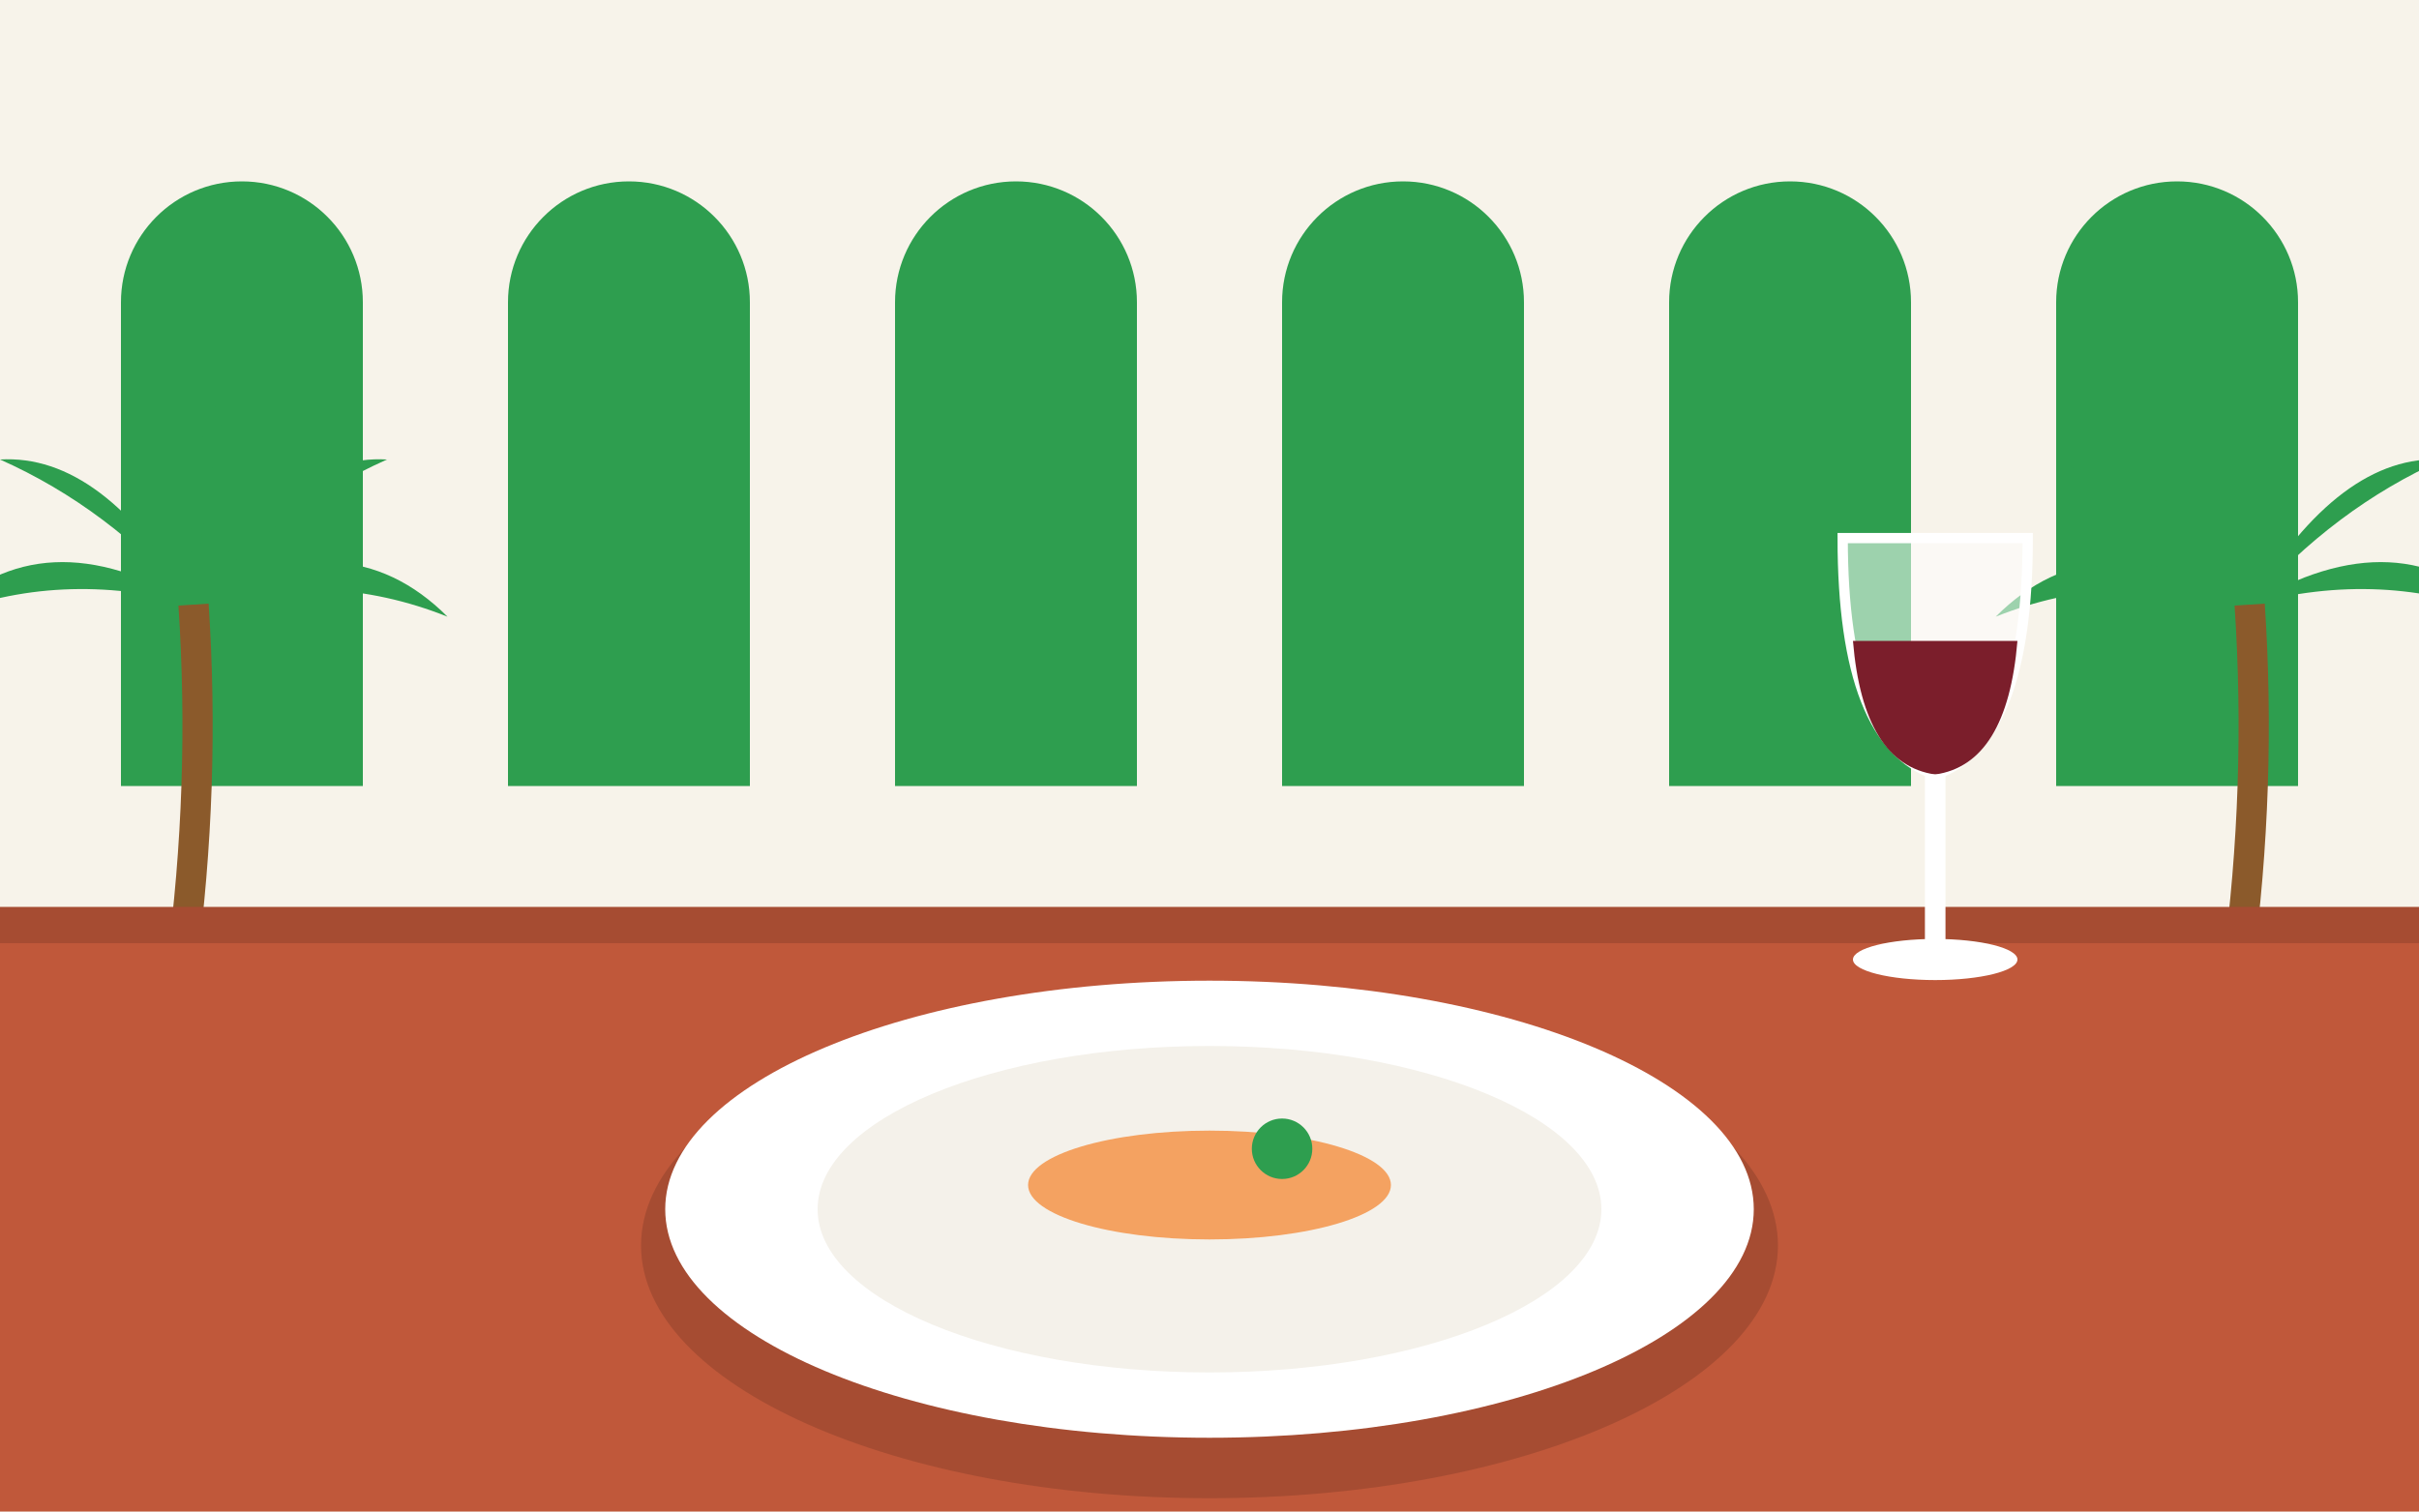
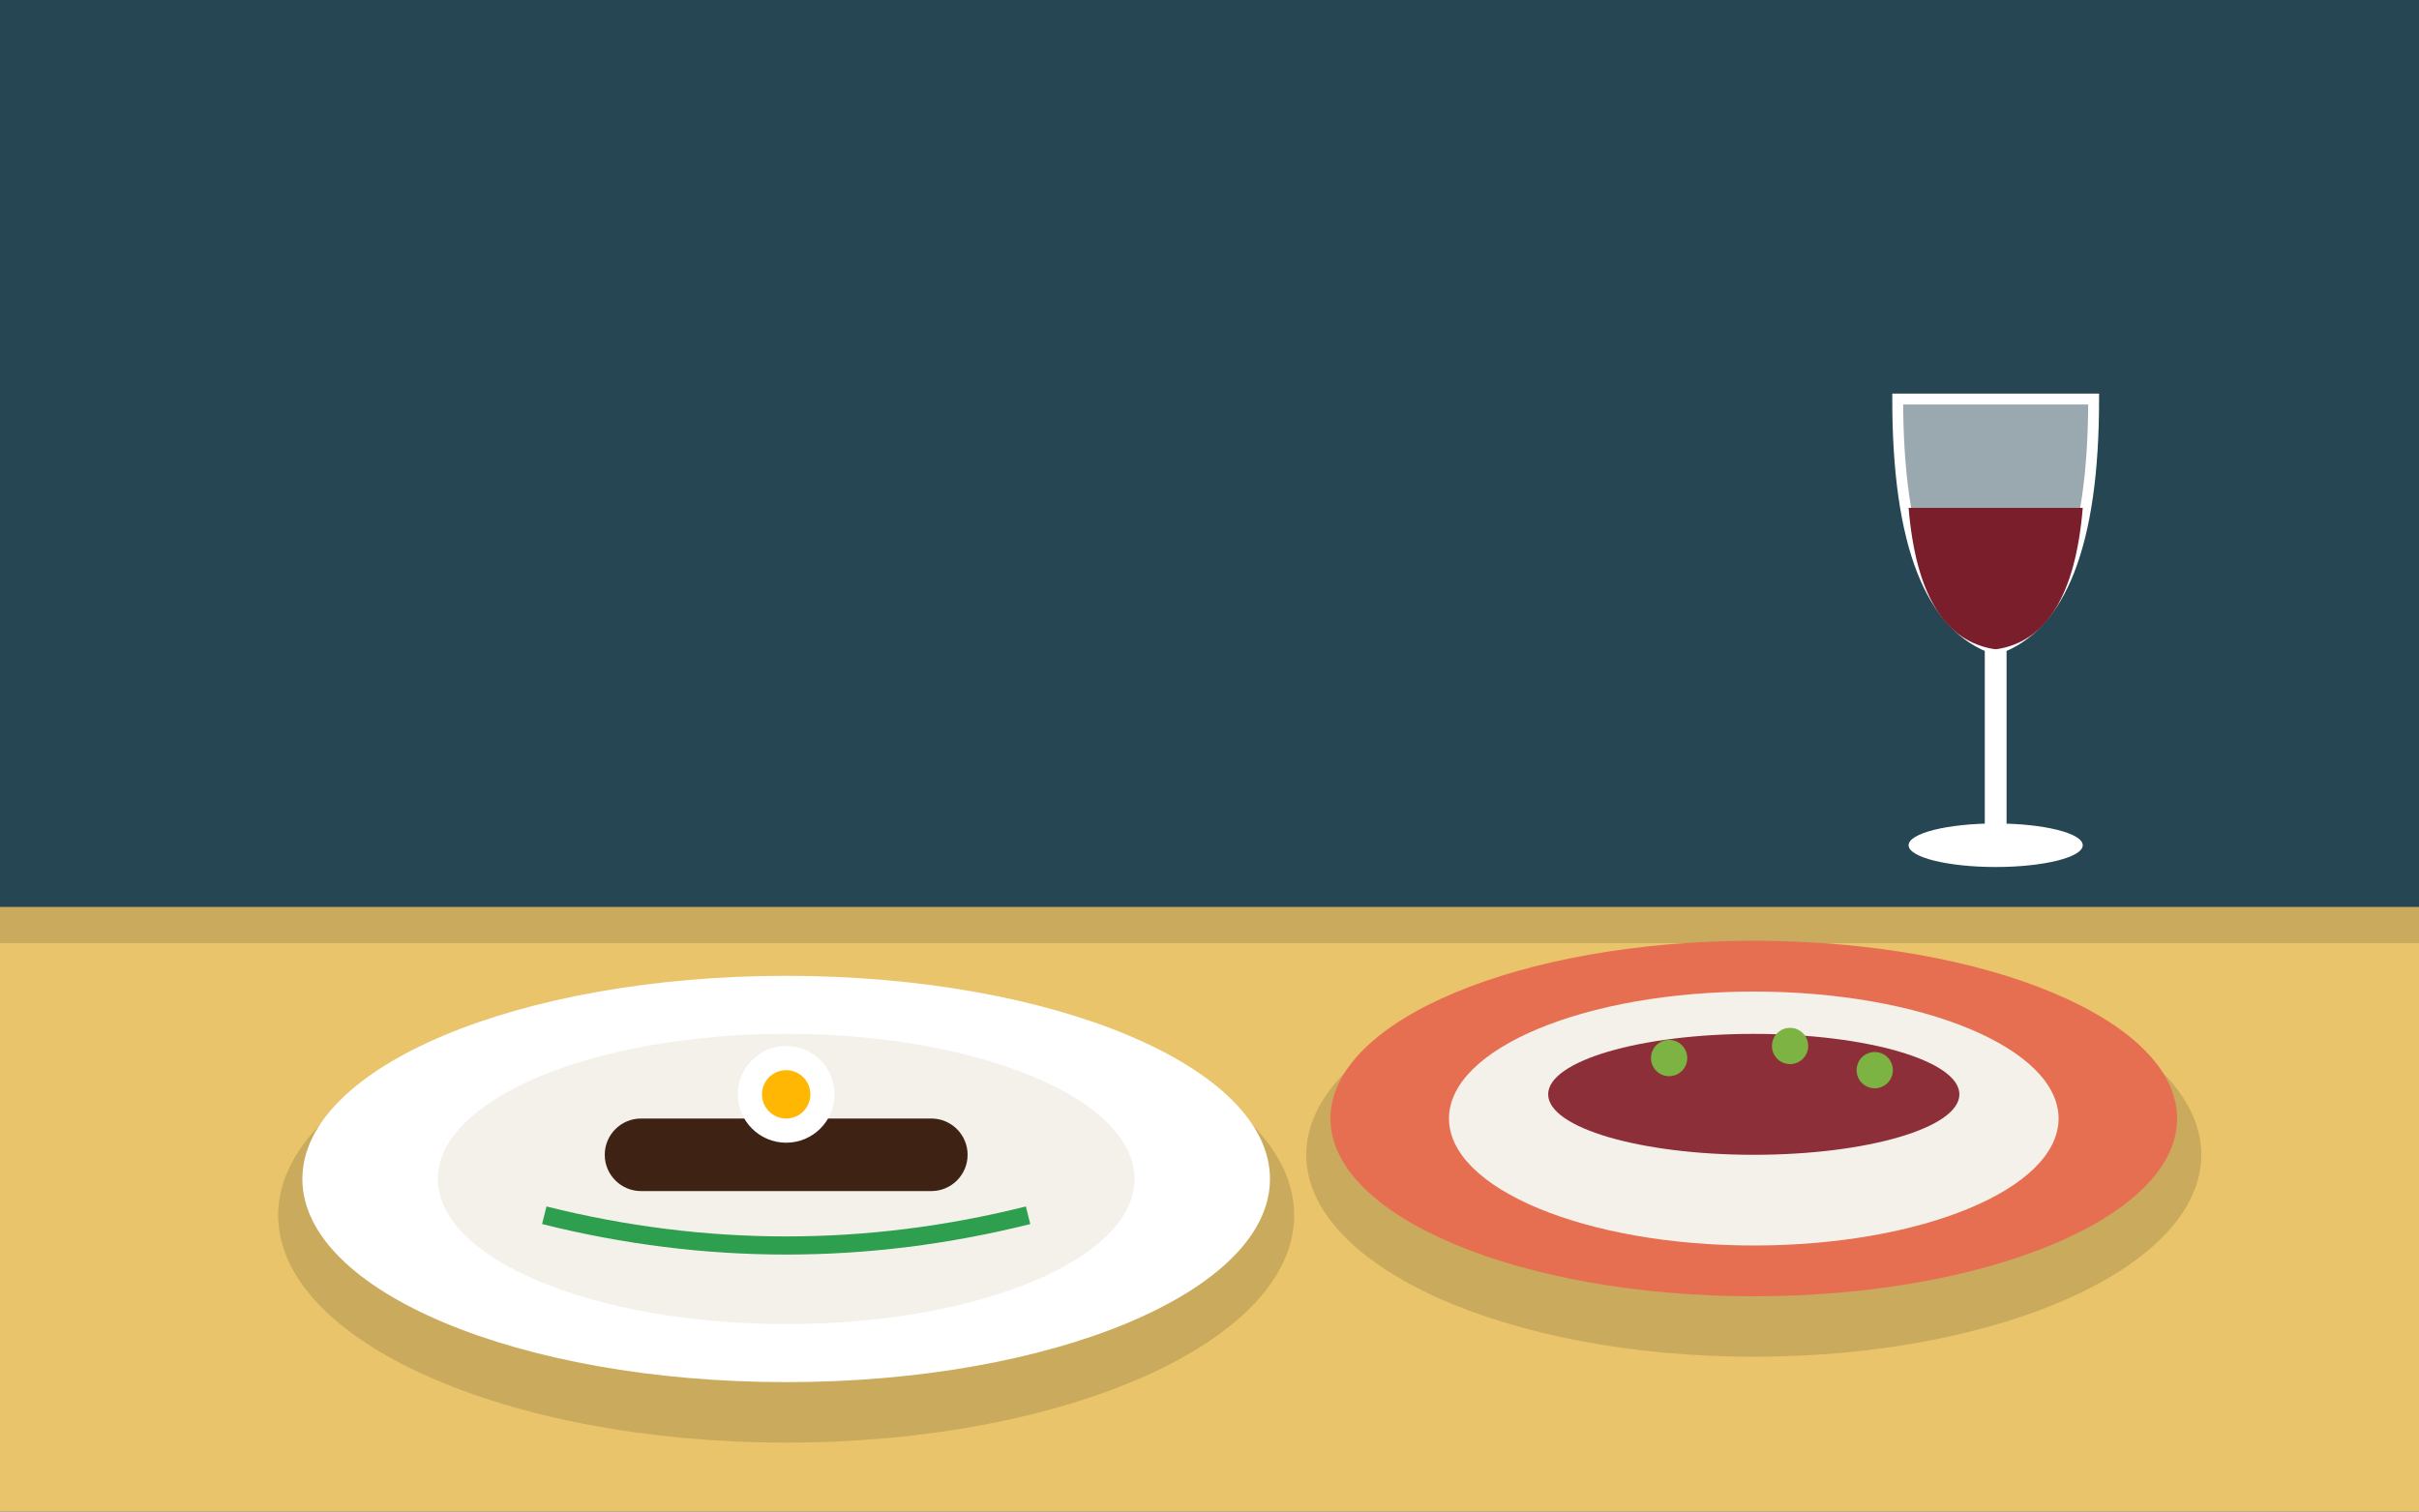
<svg xmlns="http://www.w3.org/2000/svg" viewBox="0 0 400 250" preserveAspectRatio="xMidYMid slice">
  <rect width="400" height="250" fill="#FFF" />
-   <rect width="400" height="250" fill="#F7F3EA" />
-   <path d="M20 130 V50.0 A20.0 20.0 0 0 1 60 50.0 V130Z" fill="#2E9E4F" />
-   <path d="M84 130 V50.0 A20.0 20.0 0 0 1 124 50.0 V130Z" fill="#2E9E4F" />
-   <path d="M148 130 V50.0 A20.0 20.0 0 0 1 188 50.0 V130Z" fill="#2E9E4F" />
-   <path d="M212 130 V50.0 A20.0 20.0 0 0 1 252 50.0 V130Z" fill="#2E9E4F" />
-   <path d="M276 130 V50.0 A20.0 20.0 0 0 1 316 50.0 V130Z" fill="#2E9E4F" />
-   <path d="M340 130 V50.0 A20.0 20.0 0 0 1 380 50.0 V130Z" fill="#2E9E4F" />
-   <g transform="translate(30,160) scale(1.0)">
-     <path d="M0 0 Q4 -30.0 2 -60" stroke="#8B5A2B" stroke-width="5" fill="none" />
-     <g fill="#2E9E4F" transform="translate(2,-60)">
-       <path d="M0 0 Q-25 -15 -42 2 Q-22 -6 0 0Z" />
-       <path d="M0 0 Q25 -15 42 2 Q22 -6 0 0Z" />
-       <path d="M0 0 Q-15 -25 -32 -24 Q-14 -16 0 0Z" />
-       <path d="M0 0 Q15 -25 32 -24 Q14 -16 0 0Z" />
-       <path d="M0 0 Q-2 -28 6 -36 Q2 -20 0 0Z" />
+   <rect width="400" height="250" fill="#264653" />
+   <rect x="0" y="150" width="400" height="100" fill="#E9C46A" />
+   <rect x="0" y="150" width="400" height="6" fill="#00000022" />
+   <g transform="translate(130,195)">
+     <ellipse cx="0" cy="6" rx="84" ry="37.6" fill="#00000022" />
+     <ellipse cx="0" cy="0" rx="80" ry="33.6" fill="#FFFFFF" />
+     <ellipse cx="0" cy="0" rx="57.6" ry="24.0" fill="#F4F1EA" />
+     <rect x="-30" y="-10" width="60" height="12" rx="6" fill="#3E2214" />
+     <circle cx="0" cy="-14" r="8" fill="#fff" />
+     <circle cx="0" cy="-14" r="4" fill="#FFB703" />
+     <path d="M-40 6 q40 10 80 0" stroke="#2E9E4F" stroke-width="3" fill="none" />
+   </g>
+   <g transform="translate(290,185)">
+     <ellipse cx="0" cy="6" rx="74" ry="33.4" fill="#00000022" />
+     <ellipse cx="0" cy="0" rx="70" ry="29.4" fill="#E76F51" />
+     <ellipse cx="0" cy="0" rx="50.4" ry="21.0" fill="#F4F1EA" />
+     <ellipse cx="0" cy="-4" rx="34" ry="10" fill="#8C2F39" />
+     <g fill="#7CB342">
+       <circle cx="-14" cy="-10" r="3" />
+       <circle cx="6" cy="-12" r="3" />
+       <circle cx="20" cy="-8" r="3" />
    </g>
  </g>
-   <g transform="translate(370,160) scale(1.0)">
-     <path d="M0 0 Q4 -30.0 2 -60" stroke="#8B5A2B" stroke-width="5" fill="none" />
-     <g fill="#2E9E4F" transform="translate(2,-60)">
-       <path d="M0 0 Q-25 -15 -42 2 Q-22 -6 0 0Z" />
-       <path d="M0 0 Q25 -15 42 2 Q22 -6 0 0Z" />
-       <path d="M0 0 Q-15 -25 -32 -24 Q-14 -16 0 0Z" />
-       <path d="M0 0 Q15 -25 32 -24 Q14 -16 0 0Z" />
-       <path d="M0 0 Q-2 -28 6 -36 Q2 -20 0 0Z" />
-     </g>
-   </g>
-   <rect x="0" y="150" width="400" height="100" fill="#C0583A" />
-   <rect x="0" y="150" width="400" height="6" fill="#00000022" />
-   <g transform="translate(200,200)">
-     <ellipse cx="0" cy="6" rx="94" ry="41.8" fill="#00000022" />
-     <ellipse cx="0" cy="0" rx="90" ry="37.8" fill="#FFFFFF" />
-     <ellipse cx="0" cy="0" rx="64.8" ry="27.0" fill="#F4F1EA" />
-     <ellipse cx="0" cy="-4" rx="30" ry="9" fill="#F4A261" />
-     <circle cx="12" cy="-10" r="5" fill="#2E9E4F" />
-   </g>
-   <g transform="translate(320,140) scale(0.85)">
+   <g transform="translate(330,120) scale(0.9)">
    <path d="M-18 -60 h36 q0 40 -18 46 q-18 -6 -18 -46z" fill="#ffffff88" stroke="#fff" stroke-width="2" />
    <path d="M-16 -40 h32 q-2 24 -16 26 q-14 -2 -16 -26z" fill="#7B1E2B" />
    <rect x="-2" y="-14" width="4" height="34" fill="#fff" />
    <ellipse cx="0" cy="22" rx="16" ry="4" fill="#fff" />
  </g>
</svg>
